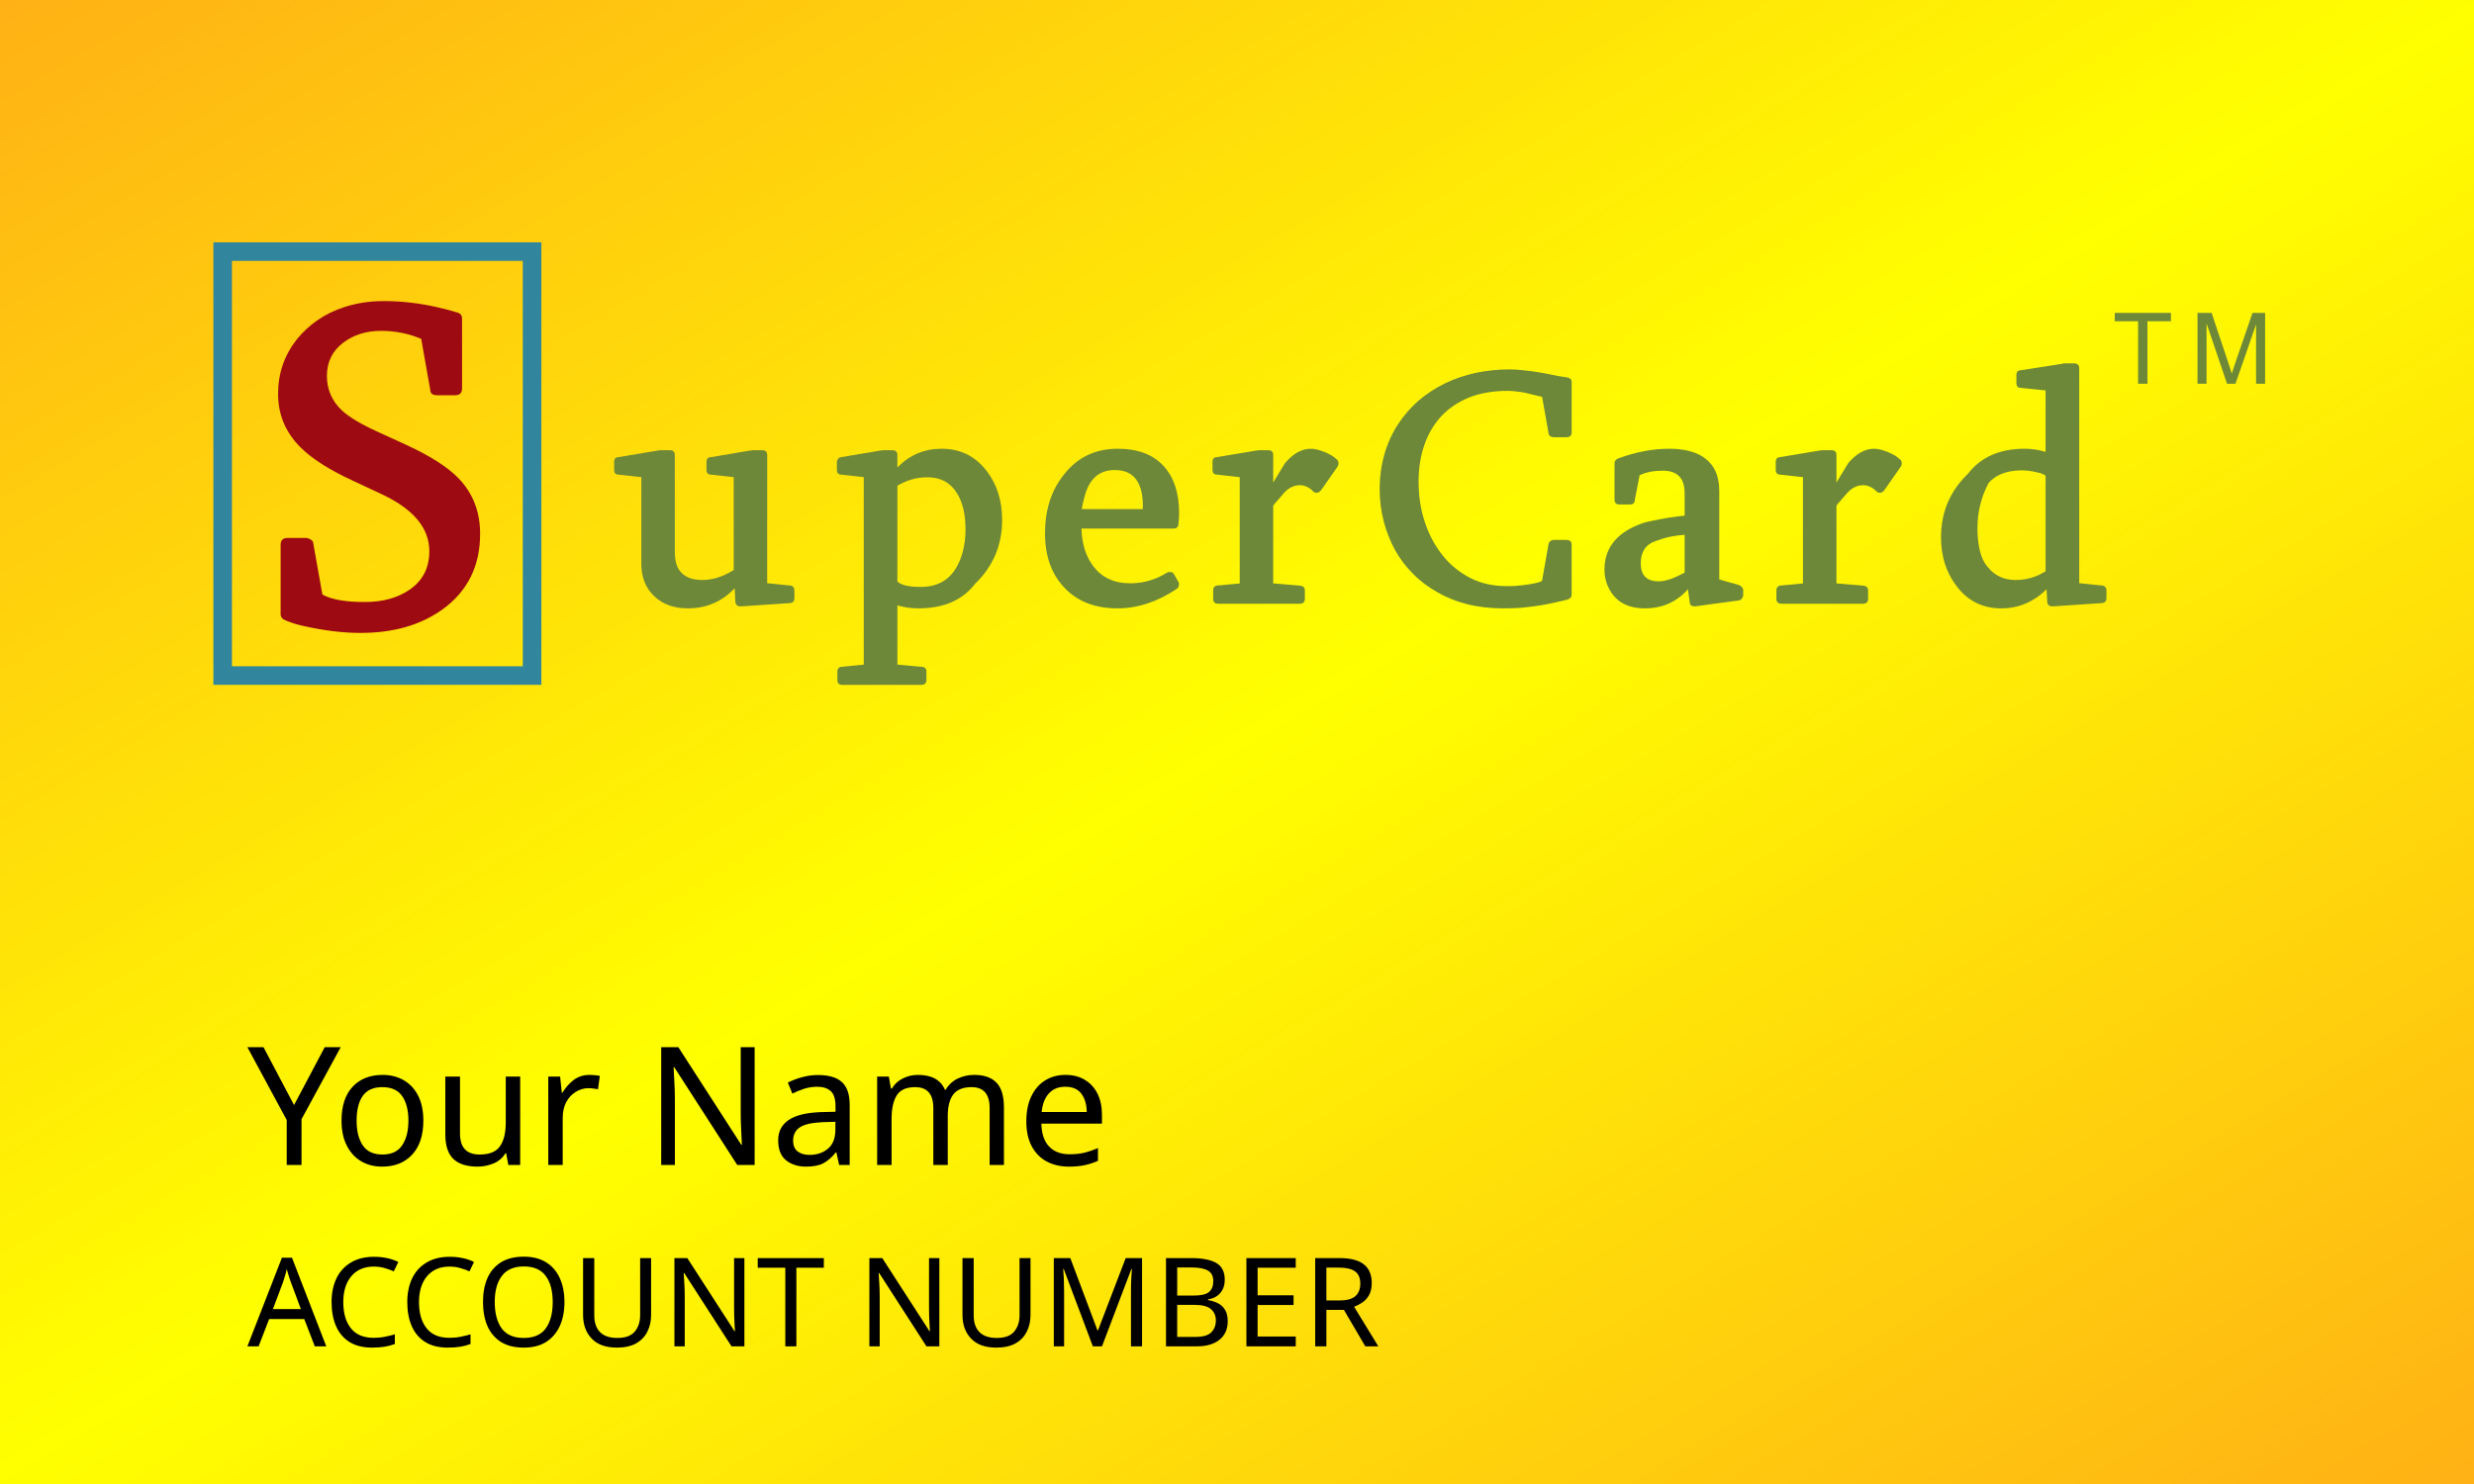
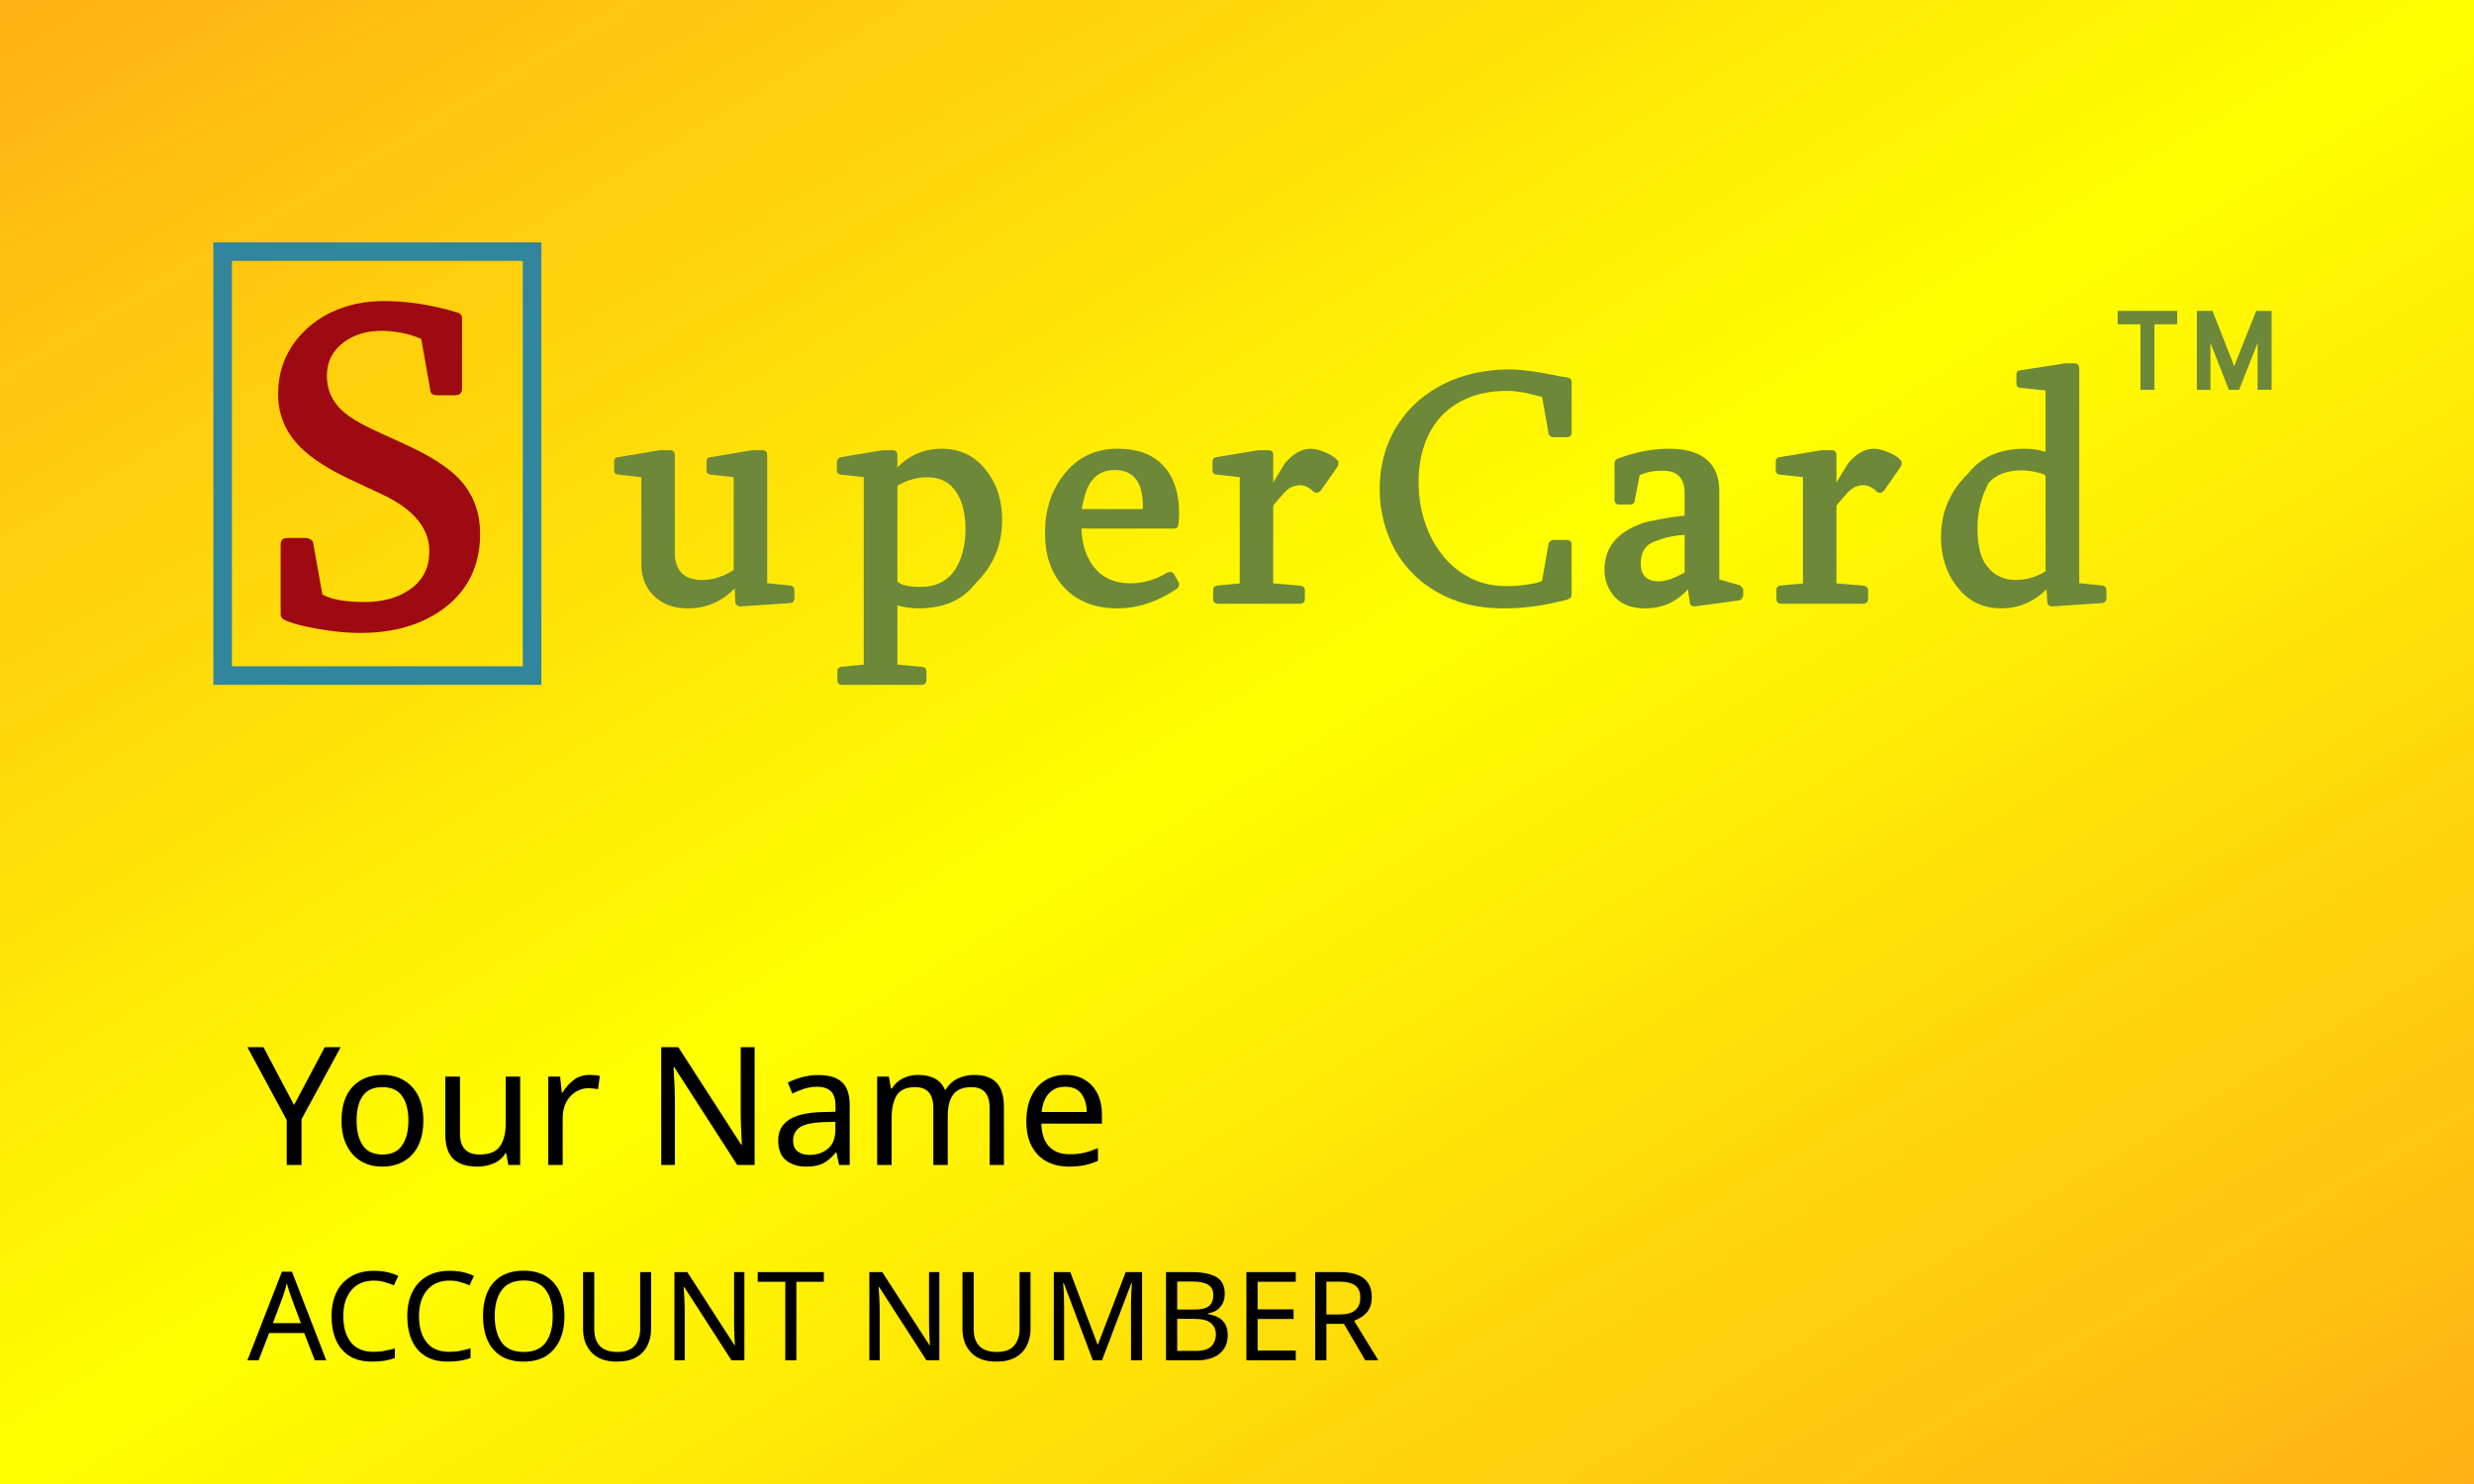
<svg xmlns="http://www.w3.org/2000/svg" width="300" height="180">
  <defs>
    <linearGradient id="supercardGradient" x1="0" y1="0" x2="1" y2="1">
      <stop stop-color="#ffb115" offset="0" />
      <stop stop-color="#ffff00" offset="0.5" />
      <stop stop-color="#ffb115" offset="1" />
    </linearGradient>
  </defs>
  <rect x="0" y="0" width="300" height="180" fill="url(#supercardGradient)" />
  <path fill="#9e0a11" d="m 53,47.94 c -0.55,0 -0.83,-0.22 -0.83,-0.67 l -1.11,-6.25 c 0,0.06 0.02,0.11 0.08,0.11 -1.53,-0.66 -3.17,-1 -4.94,-1 -1.78,0 -3.31,0.48 -4.56,1.42 -1.33,1 -2,2.36 -2,4.03 0,1.67 0.61,3.05 1.81,4.19 0.83,0.78 2.25,1.64 4.19,2.53 l 3.64,1.67 c 2.89,1.33 5.03,2.69 6.36,4.08 1.72,1.81 2.58,4.03 2.58,6.7 0,3.91 -1.52,6.97 -4.55,9.16 -2.67,1.92 -5.97,2.86 -9.97,2.86 -2.06,0 -4.37,-0.27 -6.98,-0.86 -0.75,-0.16 -1.44,-0.39 -2.05,-0.64 -0.42,-0.16 -0.64,-0.41 -0.64,-0.77 v -8.42 c 0,-0.56 0.28,-0.83 0.83,-0.83 h 2.36 c 0.53,0.16 0.78,0.38 0.78,0.72 l 1.11,6.25 c -0.03,-0.11 -0.05,-0.17 -0.05,-0.2 l 0.11,0.14 c 1.14,0.59 2.83,0.86 5.05,0.86 2.2,0 4,-0.5 5.45,-1.5 1.61,-1.11 2.39,-2.66 2.39,-4.66 0,-2.81 -1.92,-5.11 -5.78,-6.92 l -3.67,-1.72 c -2.75,-1.28 -4.8,-2.59 -6.16,-3.95 -1.84,-1.83 -2.73,-4 -2.73,-6.5 0,-2.47 0.75,-4.66 2.25,-6.58 1.48,-1.83 3.39,-3.17 5.78,-3.94 1.53,-0.5 3.11,-0.73 4.78,-0.73 2.19,0 4.44,0.25 6.78,0.81 0.64,0.14 1.33,0.33 2.05,0.55 0.45,0.09 0.67,0.34 0.67,0.78 v 8.45 c 0,0.55 -0.28,0.83 -0.83,0.83 z" />
  <rect x="27" y="30.52" width="37.52" height="51.42" stroke="#31859c" stroke-width="2.25" fill="none" />
  <g fill="#6d8838">
    <path d="m 89.09,71.35 c -1.56,1.64 -3.46,2.44 -5.68,2.44 -1.64,0 -2.98,-0.46 -4.02,-1.42 -1.08,-1 -1.62,-2.32 -1.62,-3.96 V 57.69 c 0,0.14 0.04,0.2 0.14,0.2 l -2.9,-0.32 c -0.36,0 -0.54,-0.2 -0.54,-0.6 v -0.92 c 0,-0.4 0.18,-0.6 0.52,-0.6 l 4.78,-0.8 c 0.04,0 0.12,-0.02 0.26,-0.04 h 1.2 c 0.4,0 0.6,0.2 0.6,0.6 v 11.8 c 0,2.22 1.12,3.34 3.36,3.34 1.22,0 2.48,-0.4 3.76,-1.2 0,0 0.02,0.04 0.02,0.12 V 57.69 c 0,0.14 0.04,0.2 0.14,0.2 l -2.88,-0.32 c -0.38,0 -0.56,-0.2 -0.56,-0.6 v -0.92 c 0,-0.4 0.18,-0.6 0.54,-0.6 l 4.74,-0.8 c 0.06,0 0.18,-0.02 0.36,-0.04 h 1.12 c 0.4,0 0.6,0.2 0.6,0.6 v 15.7 c 0,-0.14 -0.08,-0.2 -0.24,-0.2 l 2.9,0.3 c 0.42,0 0.64,0.22 0.64,0.62 v 0.92 c 0,0.36 -0.16,0.56 -0.5,0.6 l -5.98,0.4 c -0.42,0 -0.64,-0.18 -0.68,-0.54 z" />
    <path d="m 108.82,70.53 c 0.44,0.44 1.38,0.66 2.84,0.66 2.6,0 4.28,-1.38 5.06,-4.18 0.24,-0.86 0.36,-1.8 0.36,-2.8 0,-1.8 -0.34,-3.26 -1.02,-4.36 -0.78,-1.3 -1.98,-1.96 -3.6,-1.96 -1.32,0 -2.54,0.36 -3.66,1.04 0.02,0 0.02,-0.04 0.02,-0.12 z m -2.08,-15.88 c 0.06,0 0.16,-0.02 0.36,-0.04 h 1.1 c 0.42,0 0.62,0.2 0.62,0.6 v 1.48 c 1.48,-1.5 3.26,-2.26 5.36,-2.26 2.3,0 4.12,0.92 5.5,2.74 1.24,1.64 1.84,3.6 1.84,5.9 0,3.06 -1.1,5.64 -3.28,7.74 -1.54,2 -3.82,2.98 -6.9,2.98 -0.84,0 -1.68,-0.12 -2.52,-0.36 v 7.36 c 0,-0.14 -0.08,-0.2 -0.24,-0.2 l 3.08,0.28 c 0.44,0 0.68,0.2 0.68,0.58 v 1.02 c 0,0.4 -0.22,0.6 -0.64,0.6 h -9.56 c -0.4,0 -0.6,-0.2 -0.6,-0.6 v -1.02 c 0,-0.38 0.22,-0.58 0.62,-0.58 l 2.8,-0.28 c -0.14,0 -0.22,0.06 -0.22,0.2 v -23.1 c 0,0.14 0.06,0.2 0.16,0.2 l -2.88,-0.32 c -0.36,0 -0.54,-0.2 -0.54,-0.6 v -1 c 0.1,-0.34 0.28,-0.52 0.52,-0.52 z" />
    <path d="m 135.18,57.01 c -1.88,0 -3.1,1.06 -3.66,3.2 -0.18,0.66 -0.3,1.18 -0.34,1.54 h 7.4 c 0.1,-3.16 -1.04,-4.74 -3.4,-4.74 z m -4.04,7.1 c 0.04,1.82 0.52,3.36 1.44,4.58 1.04,1.36 2.52,2.06 4.48,2.06 1.6,0 3.08,-0.44 4.44,-1.28 0.2,-0.12 0.42,-0.12 0.7,-0.02 0.04,0.06 0.1,0.12 0.14,0.16 l 0.62,1.08 c 0.04,0.34 -0.04,0.58 -0.24,0.72 -2.38,1.6 -4.78,2.38 -7.22,2.38 -2.72,0 -4.88,-0.84 -6.46,-2.54 -1.56,-1.66 -2.32,-3.84 -2.32,-6.58 0,-2.78 0.74,-5.14 2.24,-7.04 1.64,-2.14 3.84,-3.2 6.58,-3.2 2.44,0 4.3,0.7 5.58,2.12 1.24,1.36 1.86,3.24 1.86,5.68 0,0.4 -0.02,0.84 -0.08,1.28 0,0.4 -0.2,0.6 -0.6,0.6 z" />
    <path d="m 158.95,54.43 c 0.46,0 1.02,0.14 1.68,0.4 0.66,0.28 1.14,0.56 1.44,0.88 0.1,0.06 0.18,0.16 0.22,0.32 0.04,0.24 0,0.44 -0.12,0.6 l -1.94,2.78 c -0.18,0.24 -0.36,0.36 -0.56,0.36 -0.16,0 -0.28,-0.04 -0.4,-0.14 -0.5,-0.52 -1.06,-0.78 -1.64,-0.78 -0.74,0 -1.42,0.34 -2,1.02 l -1.16,1.34 c -0.04,0.06 -0.08,0.14 -0.08,0.2 v 9.54 c 0,-0.12 -0.04,-0.18 -0.14,-0.2 l 3.36,0.28 c 0.42,0.04 0.62,0.24 0.62,0.6 v 1 c 0,0.4 -0.22,0.6 -0.64,0.6 h -9.86 c -0.42,0 -0.62,-0.2 -0.62,-0.6 v -1 c 0,-0.4 0.2,-0.62 0.64,-0.62 l 2.8,-0.26 c -0.16,0 -0.22,0.06 -0.22,0.2 V 57.69 c 0,0.14 0.04,0.2 0.14,0.2 l -2.88,-0.32 c -0.38,0 -0.56,-0.2 -0.56,-0.6 v -0.92 c 0,-0.4 0.18,-0.6 0.52,-0.6 l 4.78,-0.8 c 0.2,-0.02 0.3,-0.04 0.34,-0.04 h 1.12 c 0.4,0 0.612,0.2 0.6,0.6 v 3.32 l 1.42,-2.34 c 1,-1.18 2.04,-1.76 3.14,-1.76 z" />
    <path d="m 183,44.81 c 0.48,0 1.04,0.02 1.7,0.1 0.64,0.06 1.28,0.14 1.86,0.24 0.6,0.1 1.16,0.2 1.7,0.32 0.52,0.12 1.12,0.22 1.76,0.3 0.38,0.08 0.56,0.26 0.56,0.58 v 6.08 c 0,0.4 -0.2,0.6 -0.64,0.6 h -1.54 c -0.16,0 -0.3,-0.04 -0.42,-0.12 -0.14,-0.1 -0.2,-0.22 -0.2,-0.36 l -0.8,-4.5 c 0,0.04 0.04,0.06 0.1,0.1 -0.28,-0.06 -0.6,-0.14 -0.96,-0.22 -0.36,-0.1 -0.72,-0.18 -1.06,-0.26 -0.34,-0.08 -0.72,-0.14 -1.12,-0.18 -0.42,-0.06 -0.78,-0.08 -1.14,-0.08 -1.72,0 -3.26,0.26 -4.6,0.78 -1.34,0.54 -2.46,1.28 -3.38,2.24 -0.92,0.98 -1.6,2.14 -2.08,3.48 -0.48,1.36 -0.72,2.86 -0.72,4.5 0,1.74 0.24,3.38 0.76,4.92 0.5,1.52 1.22,2.88 2.16,4.04 0.92,1.16 2.04,2.06 3.36,2.74 1.3,0.66 2.76,0.98 4.36,0.98 0.32,0 0.68,0 1.04,-0.02 0.38,-0.04 0.76,-0.06 1.2,-0.12 0.42,-0.06 0.82,-0.12 1.18,-0.2 0.38,-0.06 0.7,-0.18 0.96,-0.32 -0.04,0.04 -0.06,0.06 -0.06,0.08 l 0.8,-4.54 c 0,-0.08 0.06,-0.2 0.18,-0.3 0.12,-0.12 0.26,-0.18 0.44,-0.18 h 1.54 c 0.44,0 0.64,0.2 0.64,0.6 v 6.06 c 0,0.26 -0.16,0.44 -0.48,0.56 -0.5,0.14 -1.02,0.26 -1.58,0.38 -0.54,0.12 -1.12,0.24 -1.74,0.34 -0.6,0.1 -1.28,0.18 -2.04,0.26 -0.76,0.08 -1.58,0.1 -2.5,0.1 -1.52,0 -2.92,-0.16 -4.24,-0.48 -1.3,-0.32 -2.52,-0.8 -3.64,-1.44 -1.12,-0.62 -2.12,-1.36 -2.98,-2.24 -0.88,-0.86 -1.6,-1.82 -2.2,-2.88 -0.58,-1.06 -1.04,-2.22 -1.38,-3.48 -0.32,-1.24 -0.5,-2.54 -0.5,-3.9 0,-1.54 0.2,-2.96 0.58,-4.28 0.38,-1.32 0.92,-2.52 1.64,-3.62 0.7,-1.08 1.54,-2.04 2.5,-2.88 0.98,-0.82 2.02,-1.52 3.18,-2.08 1.14,-0.56 2.4,-0.98 3.72,-1.28 1.34,-0.28 2.7,-0.42 4.08,-0.42 z" />
    <path d="m 204.28,64.87 c -1.06,0.08 -1.94,0.24 -2.64,0.46 -0.14,0.04 -0.44,0.14 -0.88,0.3 -1.2,0.4 -1.8,1.3 -1.8,2.7 0,1.46 0.72,2.18 2.16,2.18 0.44,0 0.96,-0.1 1.54,-0.3 0.4,-0.16 0.96,-0.4 1.64,-0.76 -0.02,0.02 -0.02,0.06 -0.02,0.12 z m 0.4,6.6 c -1.38,1.56 -3.12,2.32 -5.22,2.32 -2.22,0 -3.74,-0.92 -4.52,-2.76 -0.26,-0.6 -0.38,-1.24 -0.38,-1.92 0,-2.38 1.2,-4.12 3.6,-5.24 0.7,-0.32 1.32,-0.54 1.9,-0.64 1.76,-0.38 3.16,-0.6 4.22,-0.68 v -2.74 c 0,-1.82 -0.88,-2.72 -2.66,-2.72 -1.1,0 -2.02,0.18 -2.8,0.56 0,0 0,0.04 -0.02,0.1 l -0.56,2.88 c 0,0.38 -0.2,0.56 -0.62,0.56 h -1.26 c -0.38,0 -0.58,-0.2 -0.58,-0.58 v -4.44 c 0,-0.26 0.16,-0.46 0.48,-0.58 2.14,-0.78 4.18,-1.16 6.12,-1.16 2.86,0 4.72,0.88 5.6,2.64 0.32,0.66 0.5,1.48 0.5,2.46 v 10.84 c 0,-0.04 -0.04,-0.08 -0.1,-0.12 l 2.52,0.72 c 0.28,0.16 0.44,0.34 0.48,0.52 v 0.8 c -0.14,0.36 -0.32,0.54 -0.54,0.54 l -5.3,0.72 c -0.44,0 -0.64,-0.18 -0.64,-0.52 z" />
    <path d="m 227.25,54.43 c 0.46,0 1.02,0.14 1.68,0.4 0.66,0.28 1.14,0.56 1.44,0.88 0.1,0.06 0.18,0.16 0.22,0.32 0.04,0.24 0,0.44 -0.12,0.6 l -1.94,2.78 c -0.18,0.24 -0.36,0.36 -0.56,0.36 -0.16,0 -0.28,-0.04 -0.4,-0.14 -0.5,-0.52 -1.06,-0.78 -1.64,-0.78 -0.74,0 -1.42,0.34 -2,1.02 l -1.16,1.34 c -0.04,0.06 -0.08,0.14 -0.08,0.2 v 9.54 c 0,-0.12 -0.04,-0.18 -0.14,-0.2 l 3.36,0.28 c 0.42,0.04 0.62,0.24 0.62,0.6 v 1 c 0,0.4 -0.22,0.6 -0.64,0.6 h -9.86 c -0.42,0 -0.62,-0.2 -0.62,-0.6 v -1 c 0,-0.4 0.2,-0.62 0.64,-0.62 l 2.8,-0.26 c -0.16,0 -0.22,0.06 -0.22,0.2 V 57.69 c 0,0.14 0.04,0.2 0.14,0.2 l -2.88,-0.32 c -0.38,0 -0.56,-0.2 -0.56,-0.6 v -0.92 c 0,-0.4 0.18,-0.6 0.52,-0.6 l 4.78,-0.8 c 0.2,-0.02 0.3,-0.04 0.34,-0.04 h 1.12 c 0.4,0 0.612,0.2 0.6,0.6 v 3.32 l 1.42,-2.34 c 1,-1.18 2.04,-1.76 3.14,-1.76 z" />
    <path d="m 248.05,57.71 c -0.16,-0.16 -0.48,-0.3 -0.96,-0.4 -0.74,-0.18 -1.38,-0.26 -1.9,-0.26 -1.78,0 -3.14,0.5 -4.04,1.52 -0.9,1.68 -1.36,3.5 -1.36,5.46 0,1.8 0.28,3.18 0.82,4.16 0.9,1.44 2.18,2.16 3.78,2.16 1.32,0 2.52,-0.34 3.62,-1.04 0.04,-0.04 0.06,-0.02 0.04,0.04 z m 2,-13.58 c 0.1,-0.04 0.2,-0.06 0.28,-0.06 h 1.16 c 0.42,0 0.64,0.2 0.64,0.6 v 26.24 c 0,-0.14 -0.08,-0.2 -0.24,-0.2 l 2.88,0.3 c 0.44,0 0.66,0.22 0.66,0.62 v 0.92 c 0,0.36 -0.18,0.56 -0.54,0.6 l -5.98,0.4 c -0.4,0 -0.62,-0.16 -0.66,-0.54 l -0.08,-1.54 c -1.58,1.56 -3.42,2.32 -5.5,2.32 -2.28,0 -4.1,-0.92 -5.46,-2.76 -1.24,-1.64 -1.84,-3.6 -1.84,-5.86 0,-3.04 1.08,-5.6 3.28,-7.72 1.56,-2.02 3.86,-3.02 6.86,-3.02 0.82,0 1.68,0.12 2.54,0.38 v -7.64 c 0,0.12 0.04,0.2 0.14,0.2 l -3.12,-0.32 c -0.38,0 -0.56,-0.2 -0.56,-0.62 v -0.92 c 0,-0.4 0.18,-0.6 0.54,-0.6 z" />
-     <path d="m 259.268,46.543 v -7.576 h -2.83 v -1.014 h 6.809 v 1.014 h -2.842 v 7.576 z" />
-     <path d="m 266.473,46.543 v -8.59 h 1.711 l 2.033,6.082 c 0.188,0.566 0.324,0.99 0.41,1.271 0.098,-0.312 0.25,-0.771 0.457,-1.377 l 2.057,-5.977 h 1.529 v 8.59 h -1.096 v -7.189 l -2.496,7.189 h -1.025 l -2.484,-7.312 v 7.312 z" />
+   </g>
+   <g fill="none" stroke="#6d8838" stroke-width="1">
+     <path d="m 260.75,46.778 h -0.696 v -7.944 h -2.76 v -0.624 h 6.216 v 0.624 h -2.76 z" />
+     <path d="m 270.614,46.778 -3.072,-7.824 h -0.048 q 0.024,0.324 0.036,0.756 0.012,0.42 0.012,0.9 v 6.168 h -0.648 v -8.568 h 1.056 l 2.952,7.512 h 0.036 l 2.988,-7.512 h 1.032 v 8.568 h -0.696 v -6.24 q 0,-0.408 0.012,-0.828 0.012,-0.42 0.036,-0.756 h -0.036 l -3.096,7.824 z" />
  </g>
  <text x="30" y="141.3" font-family="Sans-serif" font-size="20">Your Name</text>
-   <text x="30" y="163.3" font-family="Noto Sans" font-size="15" font-weight="500">ACCOUNT NUMBER</text>
+   <text x="30" y="165" font-family="Noto Sans" font-size="15" font-weight="500">ACCOUNT NUMBER</text>
</svg>
